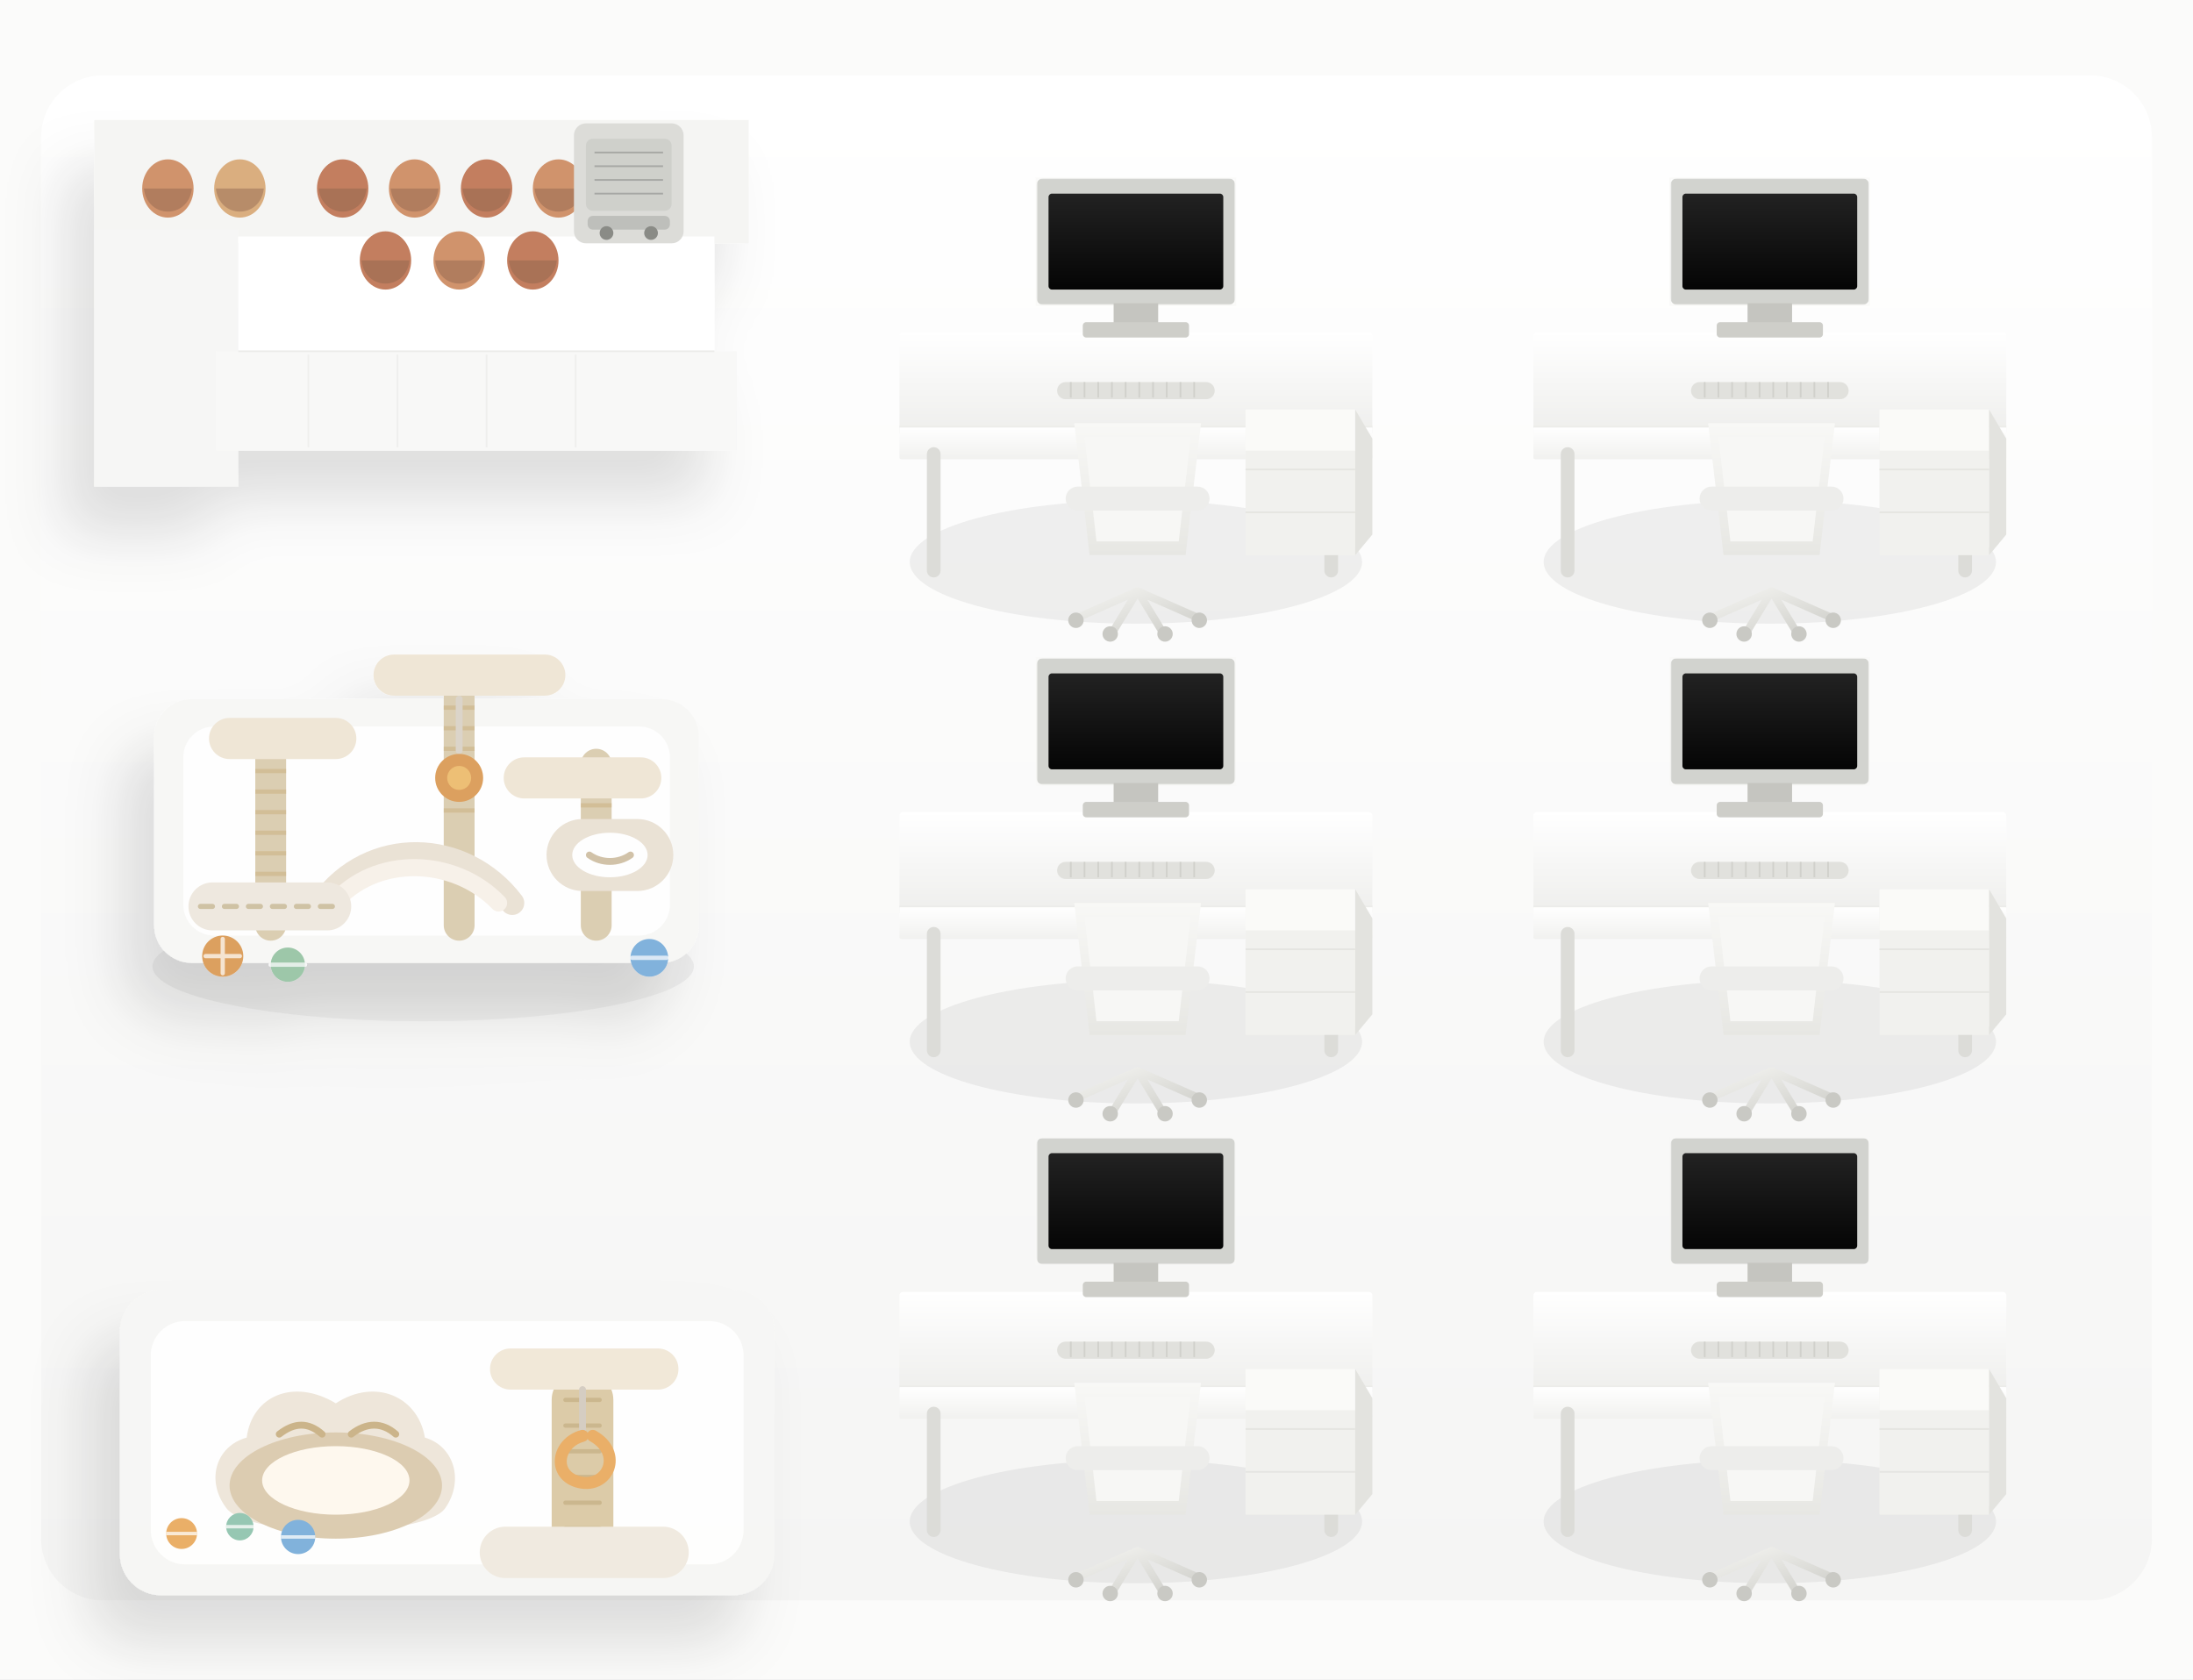
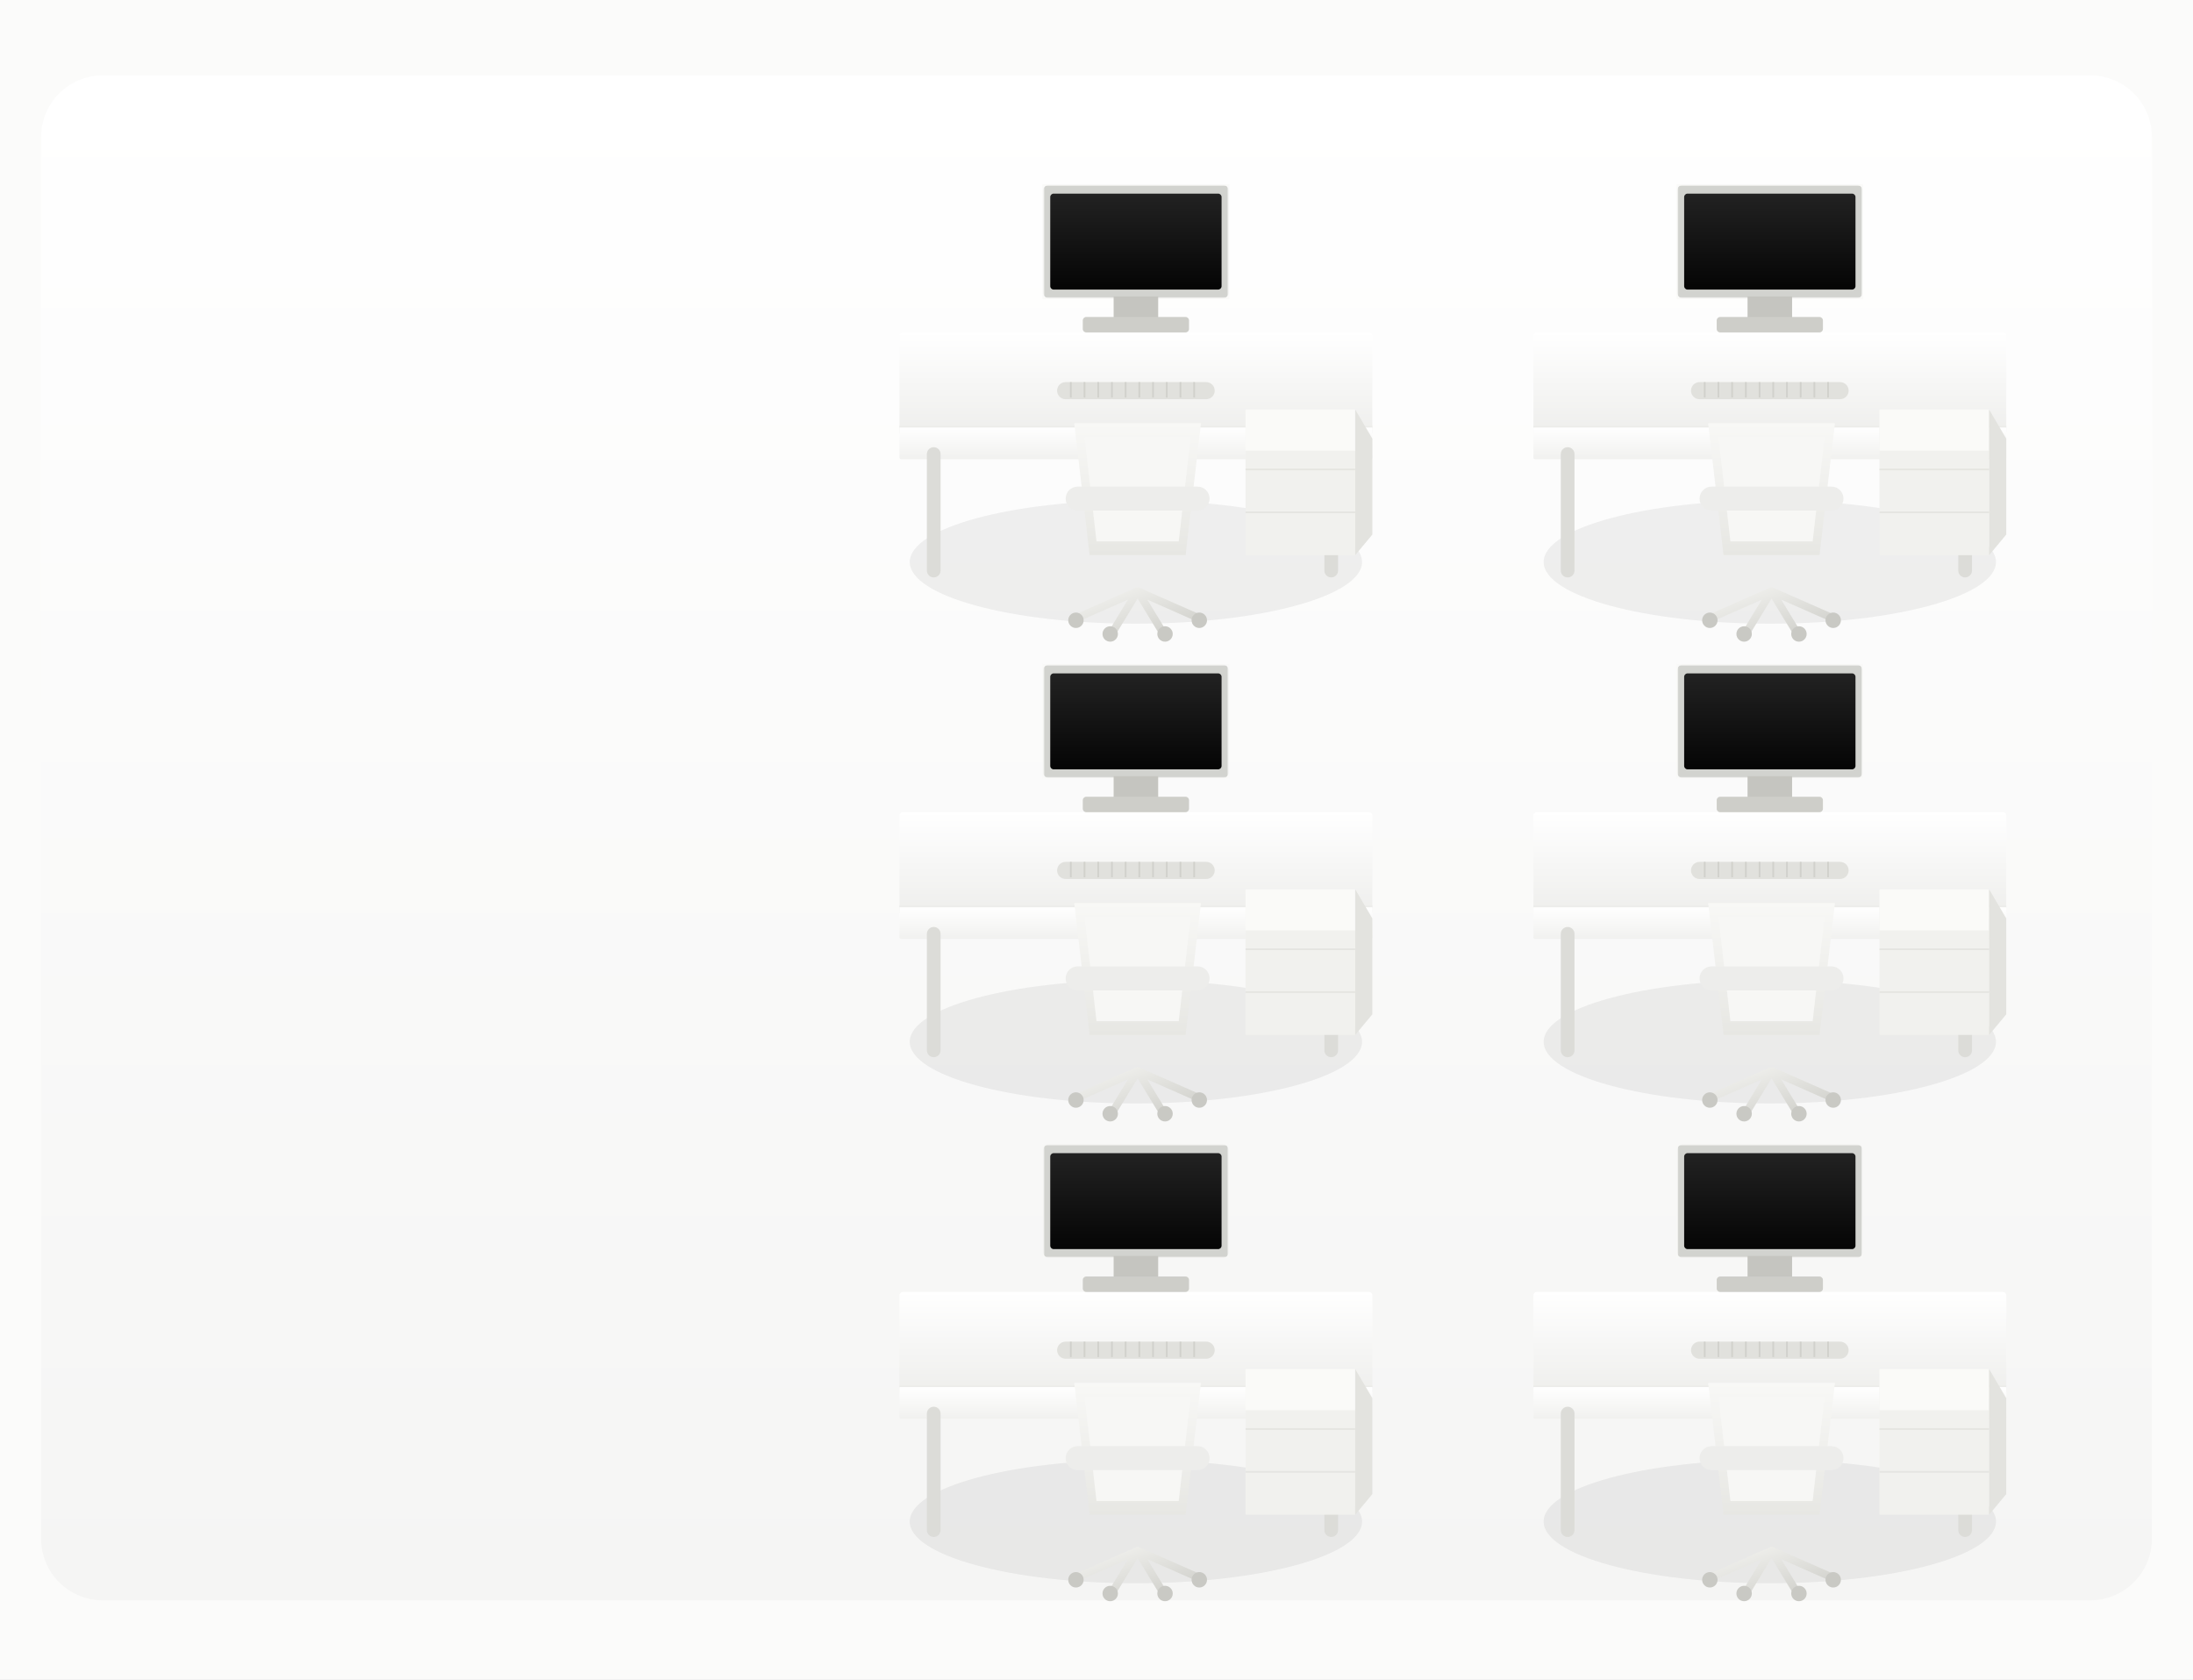
<svg xmlns="http://www.w3.org/2000/svg" width="1280" height="980" viewBox="0 0 1280 980" fill="none">
  <rect width="1280" height="980" fill="#FBFBFA" />
  <defs>
    <filter id="softShadow" x="-30%" y="-40%" width="170%" height="200%" color-interpolation-filters="sRGB">
      <feDropShadow dx="-18" dy="28" stdDeviation="17" flood-color="#000000" flood-opacity="0.14" />
    </filter>
    <filter id="labelShadow" x="-20%" y="-40%" width="140%" height="180%" color-interpolation-filters="sRGB">
      <feDropShadow dx="0" dy="2" stdDeviation="1.2" flood-color="#ffffff" flood-opacity="0.95" />
      <feDropShadow dx="0" dy="0" stdDeviation="3" flood-color="#ffffff" flood-opacity="0.85" />
    </filter>
    <linearGradient id="deskTop" x1="0" y1="0" x2="0" y2="1">
      <stop stop-color="#ffffff" />
      <stop offset="1" stop-color="#eeeeec" />
    </linearGradient>
    <linearGradient id="deskFront" x1="0" y1="0" x2="0" y2="1">
      <stop stop-color="#ffffff" />
      <stop offset="1" stop-color="#f1f1ef" />
    </linearGradient>
    <linearGradient id="chairBack" x1="0" y1="0" x2="0" y2="1">
      <stop stop-color="#f8f8f6" />
      <stop offset="1" stop-color="#e7e7e3" />
    </linearGradient>
    <linearGradient id="chairMetal" x1="0" y1="0" x2="1" y2="1">
      <stop stop-color="#f4f4f1" />
      <stop offset="1" stop-color="#cfcfca" />
    </linearGradient>
    <linearGradient id="screenDark" x1="0" y1="0" x2="0" y2="1">
      <stop stop-color="#222222" />
      <stop offset="1" stop-color="#050505" />
    </linearGradient>
    <linearGradient id="floorFade" x1="0" y1="0" x2="0" y2="1">
      <stop stop-color="#ffffff" />
      <stop offset="1" stop-color="#f5f5f4" />
    </linearGradient>
    <g id="officeWorkstation">
      <ellipse cx="158" cy="218" rx="132" ry="36" fill="#000000" opacity="0.055" />
      <rect x="20" y="84" width="276" height="60" rx="2" fill="url(#deskTop)" />
      <rect x="20" y="139" width="276" height="19" rx="1" fill="url(#deskFront)" />
      <path d="M20 139H296" stroke="#ECECEA" />
      <rect x="36" y="151" width="8" height="76" rx="4" fill="#DCDCD8" />
      <rect x="268" y="151" width="8" height="76" rx="4" fill="#DCDCD8" />
      <path d="M222 129H286V214H222V129Z" fill="#F1F1EE" />
      <path d="M222 129H286V153H222Z" fill="#FAFAF8" />
      <path d="M222 164H286M222 189H286" stroke="#E5E5E1" />
      <path d="M286 129L296 146V202L286 214V129Z" fill="#E3E3DF" />
-       <rect x="100" y="-6" width="116" height="74" rx="4" fill="#D2D3CF" />
-       <rect x="107" y="3" width="102" height="56" rx="2" fill="url(#screenDark)" />
-       <path d="M100 -6H216V68H100Z" stroke="#F8F8F6" opacity="0.72" />
-       <rect x="145" y="67" width="26" height="14" fill="#C5C5C0" />
-       <rect x="127" y="78" width="62" height="9" rx="2" fill="#CECEC9" />
+       <rect x="104" y="-2" width="108" height="66" rx="3" fill="#D2D3CF" />
+       <rect x="108" y="3" width="100" height="56" rx="2" fill="url(#screenDark)" />
+       <path d="M104 -2H212V64H104Z" stroke="#F8F8F6" opacity="0.72" />
+       <rect x="145" y="63" width="26" height="14" fill="#C5C5C0" />
+       <rect x="127" y="75" width="62" height="9" rx="2" fill="#CECEC9" />
      <rect x="112" y="113" width="92" height="10" rx="5" fill="#E1E1DD" />
      <path d="M120 113V122M128 113V122M136 113V122M144 113V122M152 113V122M160 113V122M168 113V122M176 113V122M184 113V122M192 113V122" stroke="#D1D1CC" />
      <path d="M122 137H196L187 214H131L122 137Z" fill="url(#chairBack)" />
      <path d="M128 145H190L183 206H135L128 145Z" fill="#F7F7F5" />
      <rect x="117" y="174" width="84" height="14" rx="7" fill="#EDEDEB" />
      <path d="M159 213V235" stroke="url(#chairMetal)" stroke-width="6.5" stroke-linecap="round" />
      <path d="M159 235L125 250M159 235L193 250M159 235L145 258M159 235L173 258" stroke="url(#chairMetal)" stroke-width="4.5" stroke-linecap="round" />
      <circle cx="123" cy="252" r="4.5" fill="#C9C9C4" />
      <circle cx="195" cy="252" r="4.5" fill="#C9C9C4" />
      <circle cx="143" cy="260" r="4.5" fill="#C9C9C4" />
      <circle cx="175" cy="260" r="4.5" fill="#C9C9C4" />
    </g>
  </defs>
  <rect x="24" y="44" width="1232" height="890" rx="36" fill="url(#floorFade)" />
-   <g id="living-area" opacity="0.86">
+   <g id="living-area" opacity="0.86" display="none">
    <g filter="url(#softShadow)">
      <rect x="55" y="70" width="382" height="72" fill="#F3F3F1" />
      <rect x="55" y="134" width="84" height="150" fill="#F5F5F3" />
      <rect x="139" y="138" width="278" height="74" fill="#FFFFFF" />
      <rect x="126" y="205" width="304" height="58" fill="#F7F7F6" />
      <path d="M139 205H417" stroke="#E9E9E7" />
      <path d="M180 207V261M232 207V261M284 207V261M336 207V261" stroke="#ECECEA" />
    </g>
    <g transform="translate(80 92)">
      <g fill="#C98255">
        <ellipse cx="18" cy="18" rx="15" ry="17" />
        <ellipse cx="60" cy="18" rx="15" ry="17" fill="#D4A16B" />
        <ellipse cx="120" cy="18" rx="15" ry="17" fill="#B96A45" />
        <ellipse cx="162" cy="18" rx="15" ry="17" />
        <ellipse cx="204" cy="18" rx="15" ry="17" fill="#B96A45" />
        <ellipse cx="246" cy="18" rx="15" ry="17" />
        <ellipse cx="145" cy="60" rx="15" ry="17" fill="#B96A45" />
        <ellipse cx="188" cy="60" rx="15" ry="17" />
        <ellipse cx="231" cy="60" rx="15" ry="17" fill="#B96A45" />
      </g>
      <g fill="#72442E" opacity=".42">
        <path d="M4 18h28c-2 18-26 18-28 0Z" />
        <path d="M46 18h28c-2 18-26 18-28 0Z" />
        <path d="M106 18h28c-2 18-26 18-28 0Z" />
        <path d="M148 18h28c-2 18-26 18-28 0Z" />
        <path d="M190 18h28c-2 18-26 18-28 0Z" />
        <path d="M232 18h28c-2 18-26 18-28 0Z" />
        <path d="M131 60h28c-2 18-26 18-28 0Z" />
        <path d="M174 60h28c-2 18-26 18-28 0Z" />
        <path d="M217 60h28c-2 18-26 18-28 0Z" />
      </g>
    </g>
    <g transform="translate(335 72)">
      <rect width="64" height="70" rx="7" fill="#D6D6D2" />
      <rect x="7" y="9" width="50" height="42" rx="4" fill="#C7C8C3" />
      <path d="M12 17h40M12 25h40M12 33h40M12 41h40" stroke="#989995" />
      <rect x="8" y="54" width="48" height="8" rx="3" fill="#B4B5B0" />
      <circle cx="19" cy="64" r="4" fill="#777873" />
      <circle cx="45" cy="64" r="4" fill="#777873" />
    </g>
    <g transform="translate(62 346)" filter="url(#softShadow)">
      <ellipse cx="185" cy="218" rx="158" ry="32" fill="#000000" opacity="0.055" />
      <rect x="28" y="62" width="318" height="154" rx="22" fill="#F7F7F5" />
      <rect x="45" y="78" width="284" height="122" rx="18" fill="#FFFFFF" />
      <g stroke="#D7C7A7" stroke-width="18" stroke-linecap="round">
        <path d="M96 92V194" />
        <path d="M206 54V194" />
        <path d="M286 100V194" />
      </g>
      <g stroke="#C3A66F" stroke-width="2.5" opacity="0.55">
        <path d="M87 104H105M87 116H105M87 128H105M87 140H105M87 152H105M87 164H105" />
        <path d="M197 67H215M197 79H215M197 91H215M197 103H215M197 115H215M197 127H215" />
        <path d="M277 112H295M277 124H295M277 136H295M277 148H295M277 160H295" />
      </g>
      <rect x="60" y="73" width="86" height="24" rx="12" fill="#EEE3D1" />
      <rect x="156" y="36" width="112" height="24" rx="12" fill="#EEE3D1" />
      <rect x="232" y="96" width="92" height="24" rx="12" fill="#EEE3D1" />
      <path d="M126 181C154 142 209 144 237 181" stroke="#E8DED0" stroke-width="14" stroke-linecap="round" />
      <path d="M133 181C157 153 203 154 229 181" stroke="#F7F0E7" stroke-width="10" stroke-linecap="round" />
      <rect x="48" y="169" width="95" height="28" rx="14" fill="#EDE6DB" />
      <path d="M55 183H135" stroke="#C9B997" stroke-width="3" stroke-linecap="round" stroke-dasharray="7 7" />
      <path d="M206 62V92" stroke="#D6CEC2" stroke-width="4" stroke-linecap="round" />
      <circle cx="206" cy="108" r="14" fill="#D89246" />
      <circle cx="206" cy="108" r="7" fill="#F2C16A" opacity="0.75" />
      <rect x="257" y="132" width="74" height="42" rx="21" fill="#E8DED0" />
      <ellipse cx="294" cy="153" rx="22" ry="13" fill="#FFFFFF" />
      <path d="M282 153C289 158 299 158 306 153" stroke="#CBB99B" stroke-width="4" stroke-linecap="round" />
      <circle cx="68" cy="212" r="12" fill="#D89246" />
      <circle cx="106" cy="217" r="10" fill="#8FBF9D" />
      <circle cx="317" cy="213" r="11" fill="#6EA7D8" />
      <path d="M58 212H78M68 202V222M96 217H116M307 213H327" stroke="#FFFFFF" stroke-width="2.5" stroke-linecap="round" opacity="0.72" />
    </g>
    <g transform="translate(56 735)" filter="url(#softShadow)">
      <rect x="14" y="18" width="382" height="178" rx="24" fill="#F6F6F4" />
      <rect x="32" y="36" width="346" height="142" rx="20" fill="#FFFFFF" />
      <g transform="translate(62 72)">
        <path d="M26 32C29 8 53 -3 78 12C101 -3 126 8 130 32C147 37 153 57 142 73C130 91 27 91 14 73C2 57 8 37 26 32Z" fill="#ECE3D5" />
        <ellipse cx="78" cy="60" rx="62" ry="31" fill="#D8C5A6" />
        <ellipse cx="78" cy="57" rx="43" ry="20" fill="#FFF8ED" />
        <path d="M45 30C54 23 62 23 70 30M87 30C96 23 105 23 113 30" stroke="#C4A978" stroke-width="4" stroke-linecap="round" />
      </g>
      <g transform="translate(224 52)">
        <rect x="42" y="14" width="36" height="106" rx="16" fill="#D8C49B" />
        <path d="M50 30H70M50 45H70M50 60H70M50 75H70M50 90H70M50 105H70" stroke="#B59A65" stroke-width="2.5" stroke-linecap="round" opacity="0.55" />
        <rect x="6" y="0" width="110" height="24" rx="12" fill="#F0E5D3" />
        <rect x="0" y="104" width="122" height="30" rx="15" fill="#EFE8DD" />
        <path d="M60 24V51" stroke="#CFC6BA" stroke-width="4" stroke-linecap="round" />
        <path d="M60 51C45 55 42 74 58 78C75 82 84 61 66 51" fill="none" stroke="#E8A351" stroke-width="7" stroke-linecap="round" />
      </g>
      <g transform="translate(50 160)">
        <circle cx="0" cy="0" r="9" fill="#E8A351" />
        <circle cx="34" cy="-4" r="8" fill="#86BFA8" />
        <circle cx="68" cy="2" r="10" fill="#6EA7D8" />
        <path d="M-9 0H9M26 -4H42M58 2H78" stroke="#FFFFFF" stroke-width="2" opacity="0.75" />
      </g>
    </g>
  </g>
  <g id="desks">
    <use href="#officeWorkstation" transform="translate(505 110)" />
    <use href="#officeWorkstation" transform="translate(875 110)" />
    <use href="#officeWorkstation" transform="translate(505 390)" />
    <use href="#officeWorkstation" transform="translate(875 390)" />
    <use href="#officeWorkstation" transform="translate(505 670)" />
    <use href="#officeWorkstation" transform="translate(875 670)" />
  </g>
</svg>
